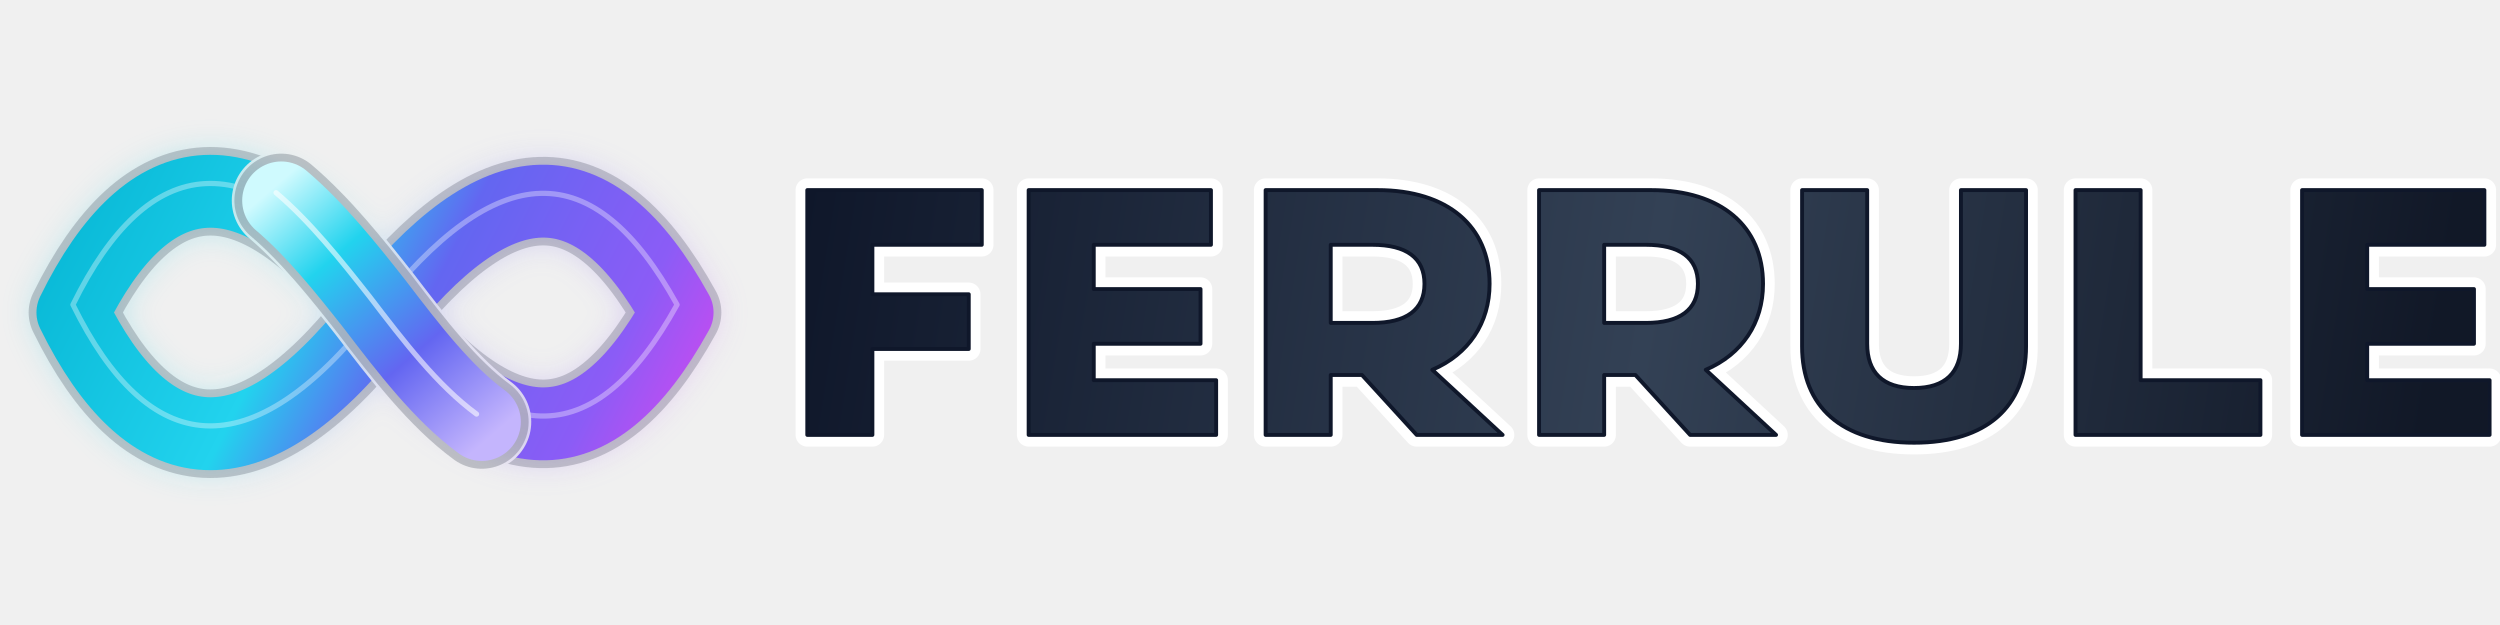
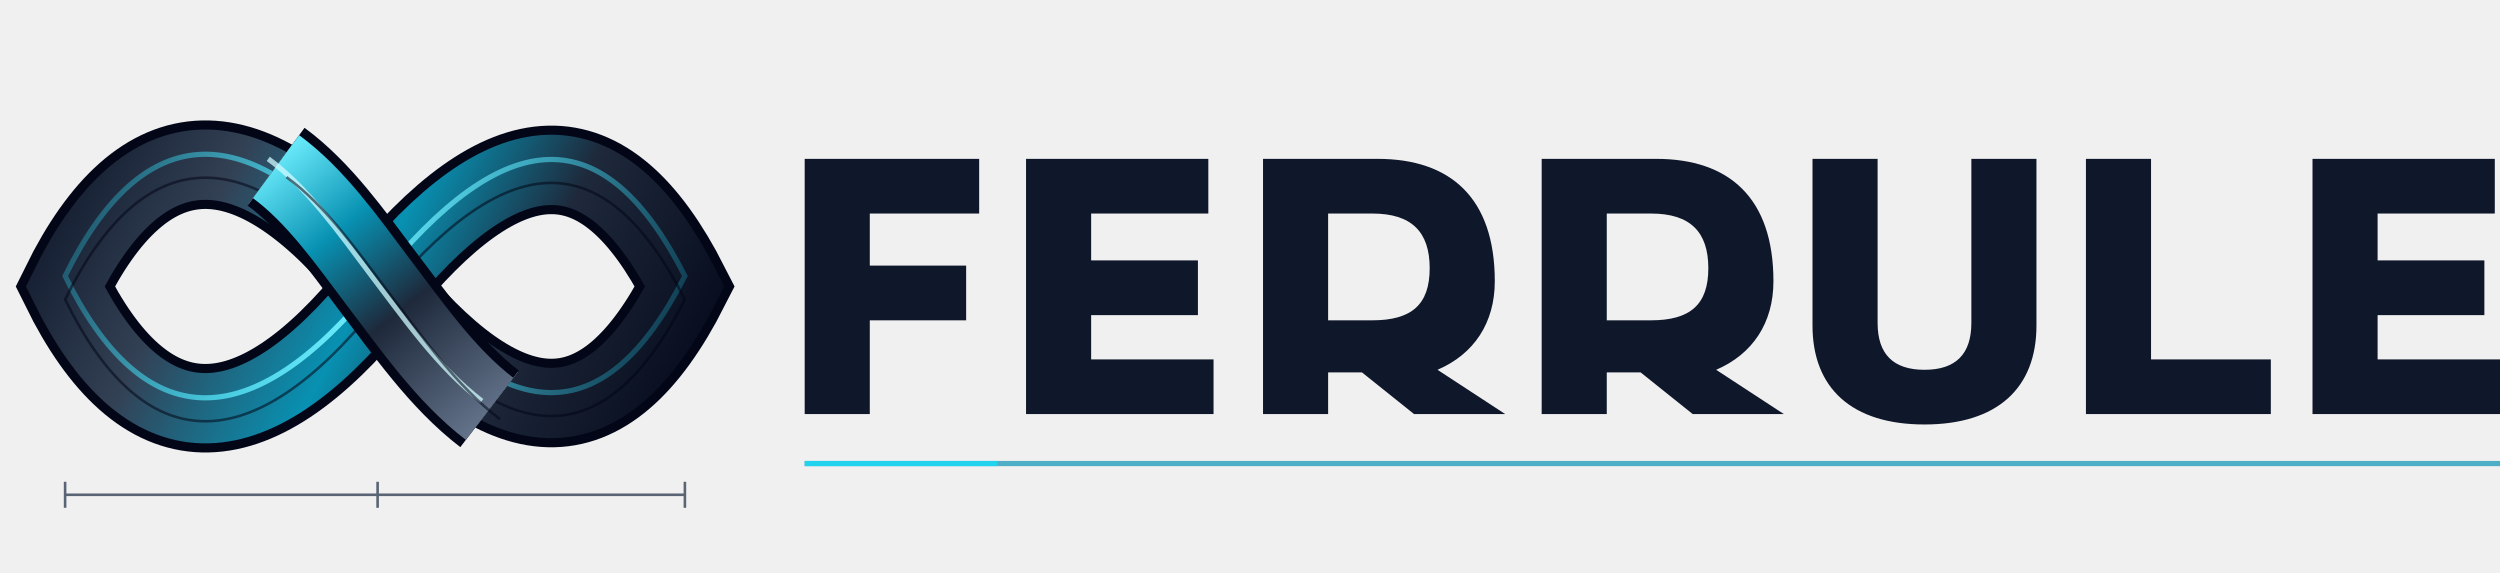
- <svg xmlns="http://www.w3.org/2000/svg" width="960" height="240" viewBox="0 0 960 240" role="img" aria-labelledby="title desc">
+ <svg xmlns="http://www.w3.org/2000/svg" width="960" height="220" viewBox="0 0 960 220" role="img" aria-labelledby="title desc">
+   <style>
+     .wordmark { fill: #0f172a; }
+     .datum { stroke: #334155; }
+     @media (prefers-color-scheme: dark) {
+       .wordmark { fill: #e2e8f0; }
+       .datum { stroke: #94a3b8; }
+     }
+   </style>
  <defs>
-     <linearGradient id="band" x1="25" y1="58" x2="268" y2="182" gradientUnits="userSpaceOnUse">
-       <stop offset="0" stop-color="#06B6D4" />
-       <stop offset="0.38" stop-color="#22D3EE" />
-       <stop offset="0.55" stop-color="#6366F1" />
-       <stop offset="0.82" stop-color="#8B5CF6" />
-       <stop offset="1" stop-color="#D946EF" />
+     <linearGradient id="metal" x1="24" y1="48" x2="270" y2="174" gradientUnits="userSpaceOnUse">
+       <stop offset="0" stop-color="#0f172a" />
+       <stop offset="0.24" stop-color="#334155" />
+       <stop offset="0.48" stop-color="#0891b2" />
+       <stop offset="0.68" stop-color="#1e293b" />
+       <stop offset="1" stop-color="#020617" />
    </linearGradient>
-     <linearGradient id="twist" x1="105" y1="72" x2="188" y2="168" gradientUnits="userSpaceOnUse">
-       <stop stop-color="#CFFAFE" />
-       <stop offset="0.28" stop-color="#22D3EE" />
-       <stop offset="0.66" stop-color="#6366F1" />
-       <stop offset="1" stop-color="#C4B5FD" />
+     <linearGradient id="face" x1="106" y1="61" x2="188" y2="162" gradientUnits="userSpaceOnUse">
+       <stop stop-color="#67e8f9" />
+       <stop offset="0.28" stop-color="#0891b2" />
+       <stop offset="0.58" stop-color="#1e293b" />
+       <stop offset="1" stop-color="#64748b" />
    </linearGradient>
-     <linearGradient id="ink" x1="310" y1="70" x2="930" y2="170" gradientUnits="userSpaceOnUse">
-       <stop stop-color="#0F172A" />
-       <stop offset="0.52" stop-color="#334155" />
-       <stop offset="1" stop-color="#111827" />
+     <linearGradient id="edge" x1="25" y1="64" x2="261" y2="156" gradientUnits="userSpaceOnUse">
+       <stop stop-color="#22d3ee" stop-opacity=".2" />
+       <stop offset=".48" stop-color="#67e8f9" />
+       <stop offset="1" stop-color="#0e7490" stop-opacity=".35" />
    </linearGradient>
-     <filter id="soft-glow" x="-20%" y="-30%" width="140%" height="160%">
-       <feGaussianBlur stdDeviation="6" />
-     </filter>
-     <path id="loop" d="M28 120C57 61 96 56 144 117C191 177 228 178 260 120C228 62 191 63 144 123C96 184 57 179 28 120Z" />
-     <path id="over" d="M108 77C121 88 133 103 144 117C157 134 170 151 185 162" />
-     <mask id="underpass" x="0" y="0" width="290" height="240" maskUnits="userSpaceOnUse">
-       <rect width="290" height="240" fill="white" />
-       <use href="#over" fill="none" stroke="black" stroke-width="38" stroke-linecap="round" />
+     <path id="loop" d="M25 110C55 49 96 47 145 108C194 169 232 171 263 110C232 49 194 51 145 112C96 173 55 171 25 110Z" />
+     <path id="bridge" d="M106 64C121 75 133 92 145 108C158 125 171 144 188 157" />
+     <mask id="under" x="0" y="0" width="290" height="220" maskUnits="userSpaceOnUse">
+       <rect width="290" height="220" fill="white" />
+       <use href="#bridge" fill="none" stroke="black" stroke-width="36" stroke-linecap="butt" />
    </mask>
-     <path id="wordmark" fill-rule="evenodd" d="       M310 73H377V94H335V113H372V134H335V167H310Z       M395 73H465V94H420V111H461V132H420V146H467V167H395Z       M486 167V73H529C556 73 572 87 572 109C572 124 564 136 550 142L577 167H544L523 144H511V167ZM511 94V124H527C540 124 547 119 547 109C547 99 540 94 527 94Z       M591 167V73H634C661 73 677 87 677 109C677 124 669 136 655 142L682 167H649L628 144H616V167ZM616 94V124H632C645 124 652 119 652 109C652 99 645 94 632 94Z       M692 73H717V132C717 143 723 149 735 149C747 149 753 143 753 132V73H778V133C778 156 763 170 735 170C707 170 692 156 692 133Z       M797 73H822V146H868V167H797Z       M884 73H954V94H909V111H950V132H909V146H956V167H884Z" />
+     <path id="wordmark-path" fill-rule="evenodd" d="       M309 61H376V82H334V102H371V123H334V159H309Z       M394 61H464V82H419V100H460V121H419V138H466V159H394Z       M485 159V61H529C557 61 574 76 574 108C574 124 566 136 552 142L578 159H543L523 143H510V159ZM510 82V123H527C542 123 549 117 549 103C549 89 542 82 527 82Z       M592 159V61H636C664 61 681 76 681 108C681 124 673 136 659 142L685 159H650L630 143H617V159ZM617 82V123H634C649 123 656 117 656 103C656 89 649 82 634 82Z       M696 61H721V124C721 136 727 142 739 142C751 142 757 136 757 124V61H782V125C782 149 767 163 739 163C711 163 696 149 696 125Z       M801 61H826V138H872V159H801Z       M888 61H958V82H913V100H954V121H913V138H960V159H888Z" />
  </defs>
-   <use href="#loop" fill="none" stroke="url(#band)" stroke-width="31" stroke-linecap="round" stroke-linejoin="round" opacity=".22" filter="url(#soft-glow)" />
-   <g mask="url(#underpass)" fill="none" stroke-linecap="round" stroke-linejoin="round">
-     <use href="#loop" stroke="#0F172A" stroke-opacity=".2" stroke-width="34" />
-     <use href="#loop" stroke="url(#band)" stroke-width="28" />
-     <use href="#loop" stroke="#FFFFFF" stroke-opacity=".34" stroke-width="2" transform="translate(0 -3)" />
+   <g fill="none" stroke-linejoin="miter" mask="url(#under)">
+     <use href="#loop" stroke="#020617" stroke-width="34" />
+     <use href="#loop" stroke="url(#metal)" stroke-width="27" />
+     <use href="#loop" stroke="url(#edge)" stroke-width="2" transform="translate(0 -4)" />
+     <use href="#loop" stroke="#020617" stroke-opacity=".55" stroke-width="1" transform="translate(0 5)" />
  </g>
-   <g fill="none" stroke-linecap="round" stroke-linejoin="round">
-     <use href="#over" stroke="#0F172A" stroke-opacity=".22" stroke-width="36" />
-     <use href="#over" stroke="url(#twist)" stroke-width="30" />
-     <use href="#over" stroke="#FFFFFF" stroke-opacity=".58" stroke-width="2" transform="translate(-2 -3)" />
+   <g fill="none" stroke-linecap="butt" stroke-linejoin="miter">
+     <use href="#bridge" stroke="#020617" stroke-width="37" />
+     <use href="#bridge" stroke="url(#face)" stroke-width="30" />
+     <use href="#bridge" stroke="#cffafe" stroke-opacity=".75" stroke-width="2" transform="translate(-3 -3)" />
+     <use href="#bridge" stroke="#020617" stroke-opacity=".55" stroke-width="1" transform="translate(4 4)" />
  </g>
-   <g stroke-linejoin="round">
-     <use href="#wordmark" fill="#FFFFFF" stroke="#FFFFFF" stroke-width="9" />
-     <use href="#wordmark" fill="url(#ink)" stroke="#0F172A" stroke-width="1.5" />
+   <g opacity=".8" fill="none" stroke-width="1">
+     <path class="datum" d="M25 190H263" />
+     <path class="datum" d="M25 185V195M145 185V195M263 185V195" />
  </g>
+   <use href="#wordmark-path" class="wordmark" />
+   <rect x="309" y="177" width="651" height="2" fill="#0891b2" opacity=".7" />
+   <rect x="309" y="177" width="74" height="2" fill="#22d3ee" />
</svg>
